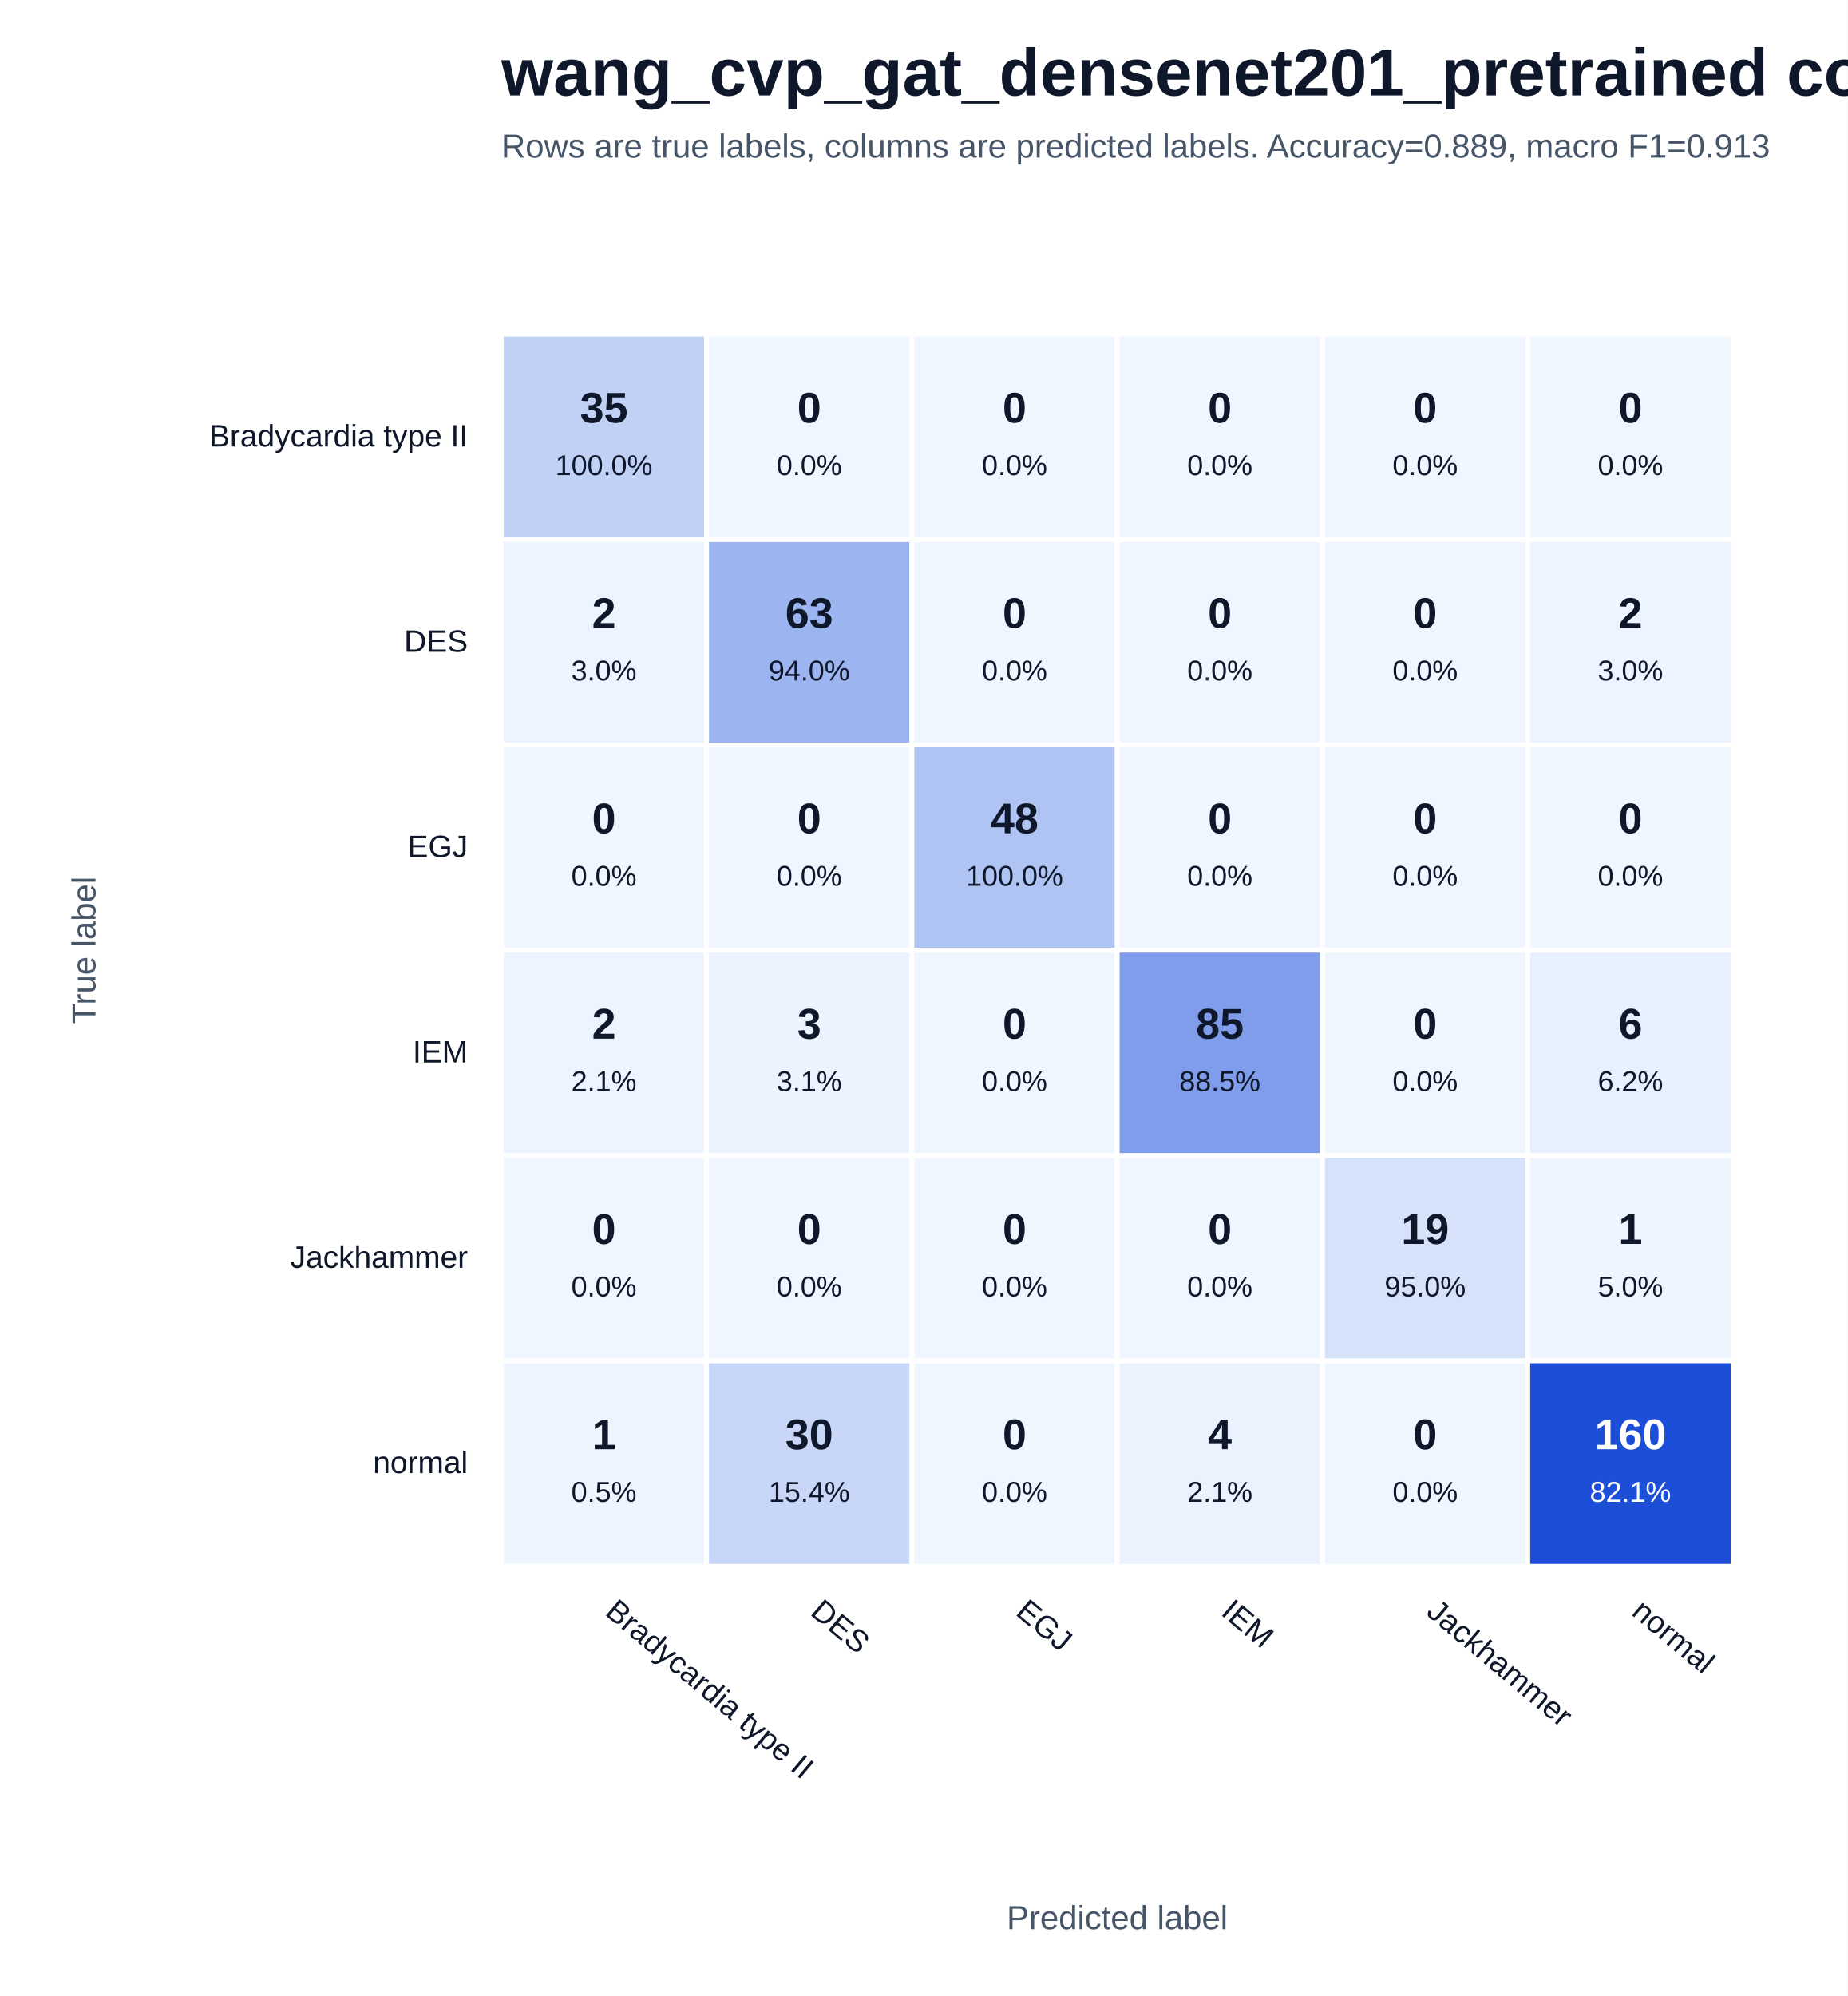
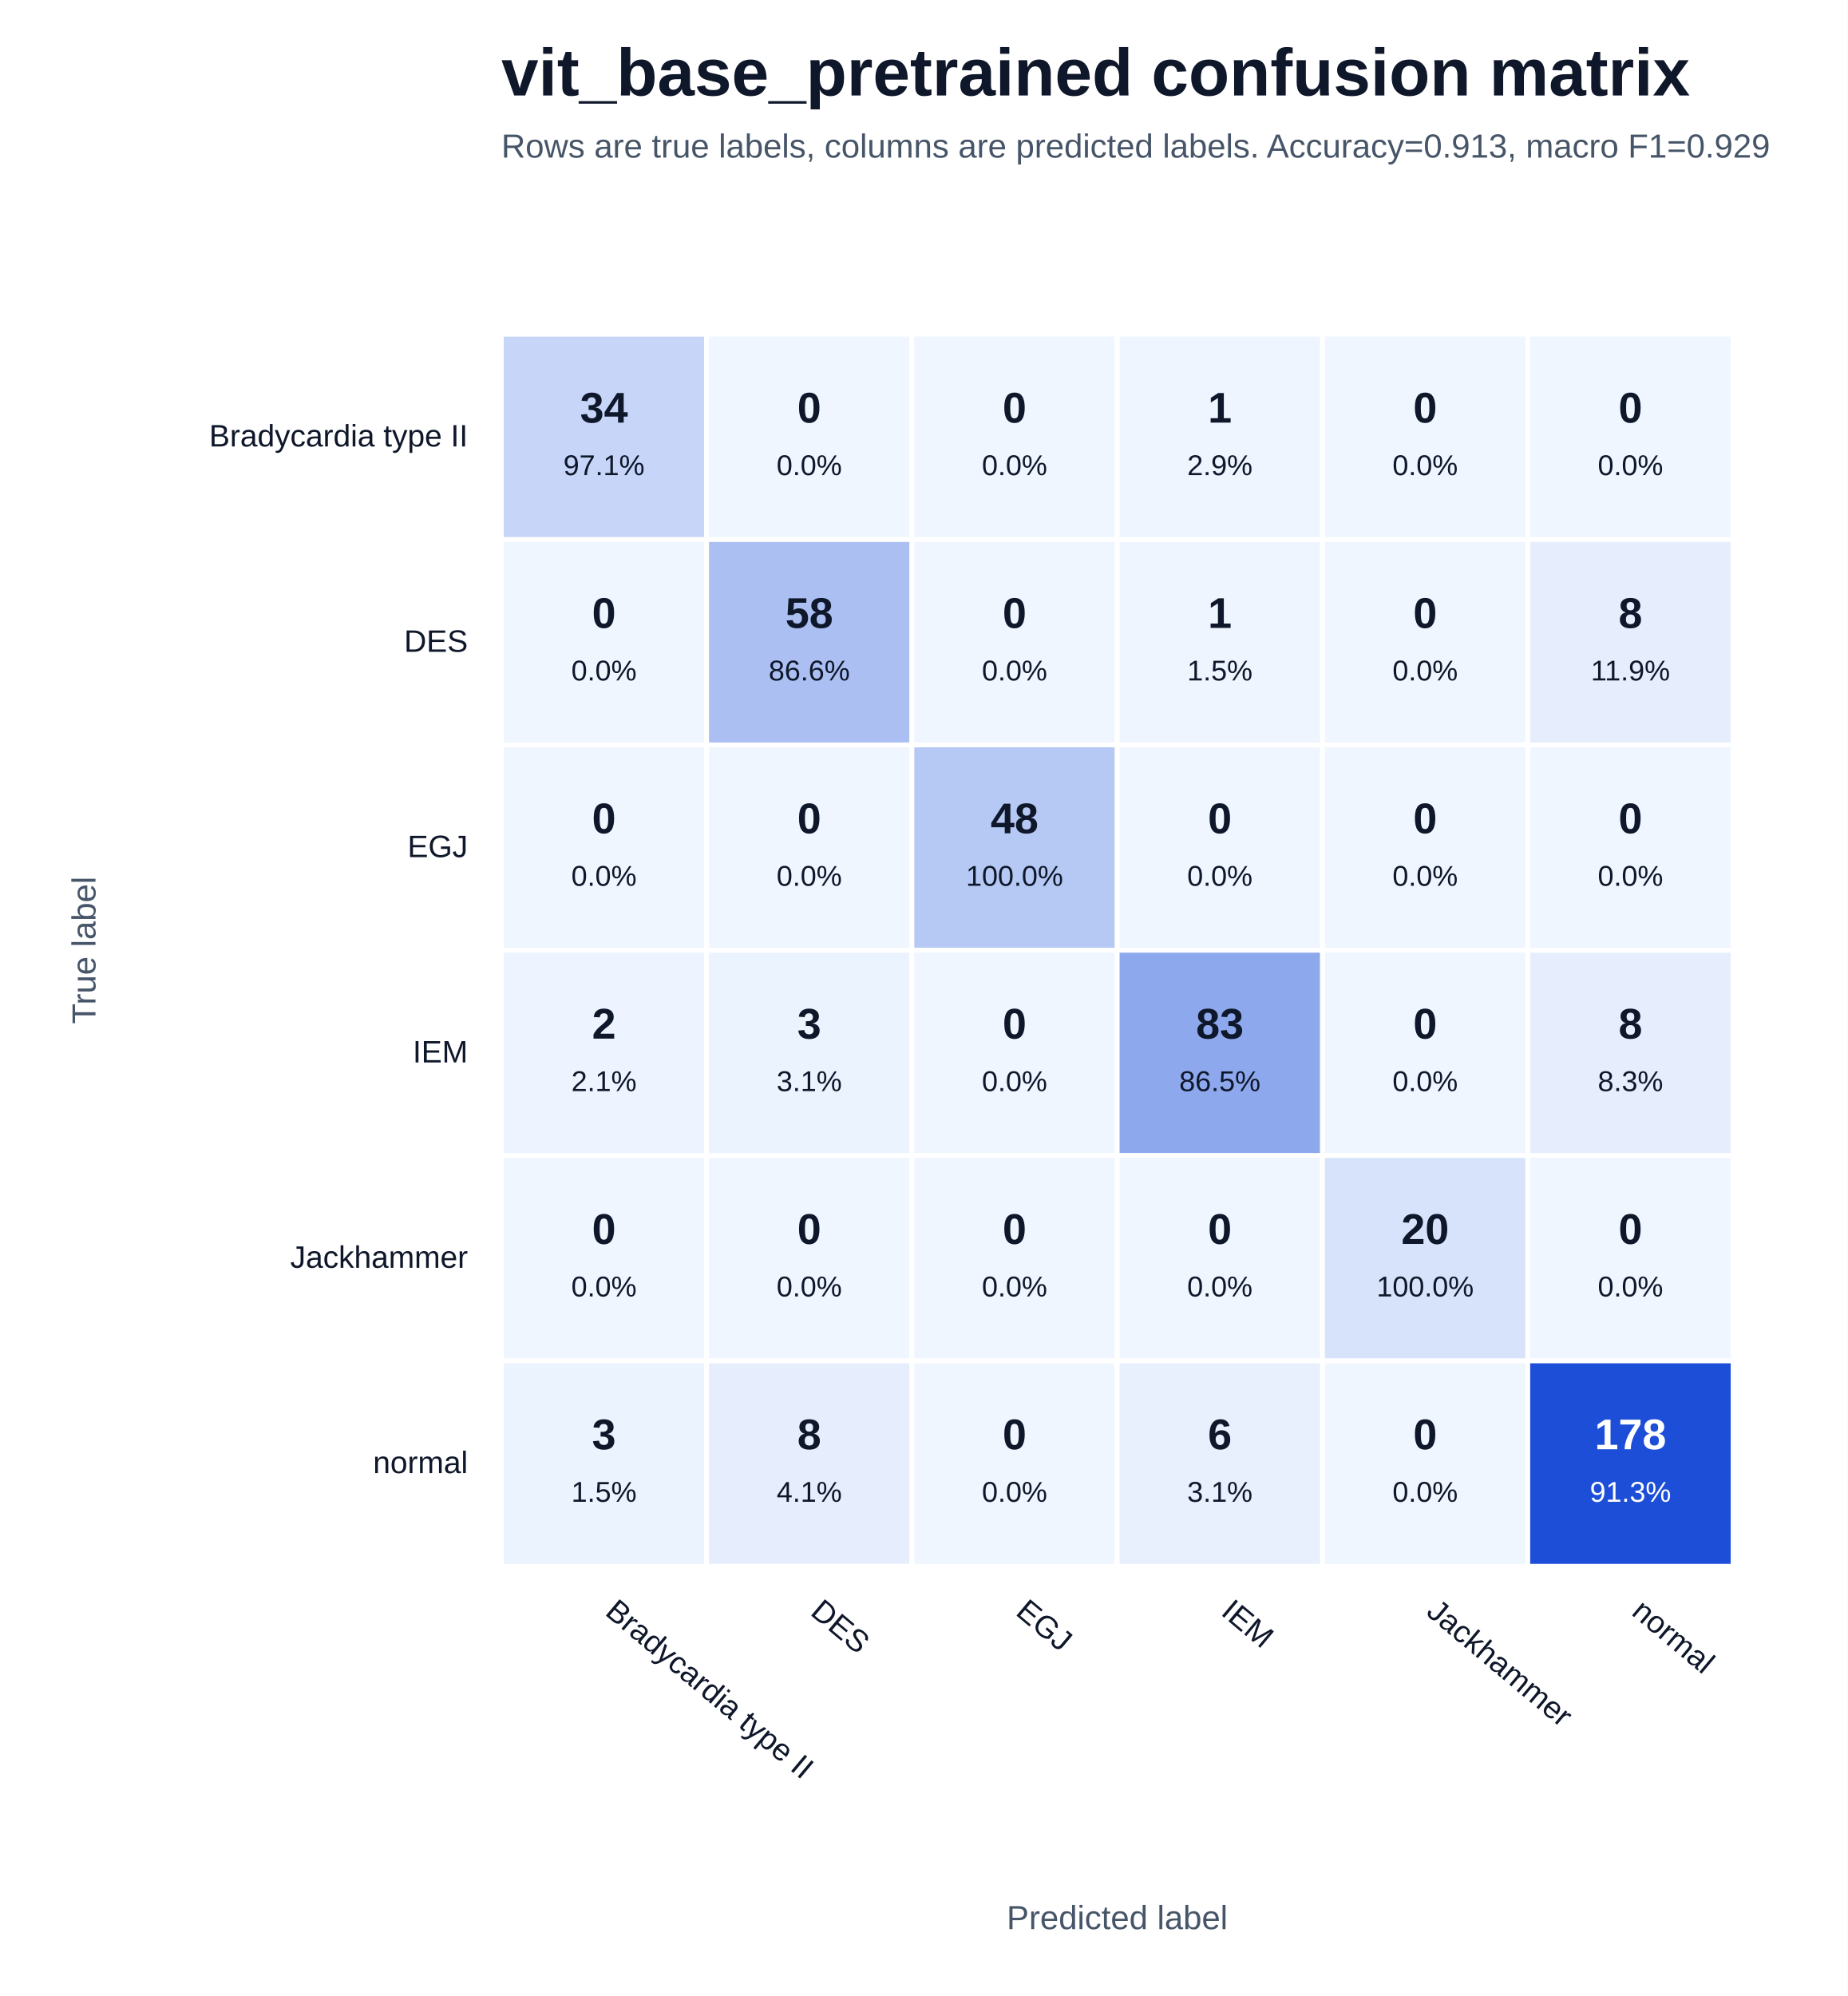
<svg xmlns="http://www.w3.org/2000/svg" width="774" height="836" viewBox="0 0 774 836">
  <rect width="774" height="836" fill="#ffffff" />
-   <text x="210" y="40" font-family="Arial, sans-serif" font-size="28" font-weight="700" fill="#0f172a">wang_cvp_gat_densenet201_pretrained confusion matrix</text>
-   <text x="210" y="66" font-family="Arial, sans-serif" font-size="14" fill="#475569">Rows are true labels, columns are predicted labels. Accuracy=0.889, macro F1=0.913</text>
-   <rect x="210" y="140" width="86" height="86" fill="#c1d1f6" stroke="#ffffff" stroke-width="2" />
-   <text x="253.0" y="177.0" text-anchor="middle" font-family="Arial, sans-serif" font-size="18" font-weight="700" fill="#0f172a">35</text>
-   <text x="253.0" y="199.0" text-anchor="middle" font-family="Arial, sans-serif" font-size="12" fill="#0f172a">100.0%</text>
+   <text x="210" y="40" font-family="Arial, sans-serif" font-size="28" font-weight="700" fill="#0f172a">vit_base_pretrained confusion matrix</text>
+   <text x="210" y="66" font-family="Arial, sans-serif" font-size="14" fill="#475569">Rows are true labels, columns are predicted labels. Accuracy=0.913, macro F1=0.929</text>
+   <rect x="210" y="140" width="86" height="86" fill="#c7d6f8" stroke="#ffffff" stroke-width="2" />
+   <text x="253.0" y="177.0" text-anchor="middle" font-family="Arial, sans-serif" font-size="18" font-weight="700" fill="#0f172a">34</text>
+   <text x="253.0" y="199.0" text-anchor="middle" font-family="Arial, sans-serif" font-size="12" fill="#0f172a">97.1%</text>
  <rect x="296" y="140" width="86" height="86" fill="#eff6ff" stroke="#ffffff" stroke-width="2" />
  <text x="339.0" y="177.0" text-anchor="middle" font-family="Arial, sans-serif" font-size="18" font-weight="700" fill="#0f172a">0</text>
  <text x="339.0" y="199.0" text-anchor="middle" font-family="Arial, sans-serif" font-size="12" fill="#0f172a">0.0%</text>
  <rect x="382" y="140" width="86" height="86" fill="#eff6ff" stroke="#ffffff" stroke-width="2" />
  <text x="425.0" y="177.0" text-anchor="middle" font-family="Arial, sans-serif" font-size="18" font-weight="700" fill="#0f172a">0</text>
  <text x="425.0" y="199.0" text-anchor="middle" font-family="Arial, sans-serif" font-size="12" fill="#0f172a">0.0%</text>
-   <rect x="468" y="140" width="86" height="86" fill="#eff6ff" stroke="#ffffff" stroke-width="2" />
-   <text x="511.0" y="177.0" text-anchor="middle" font-family="Arial, sans-serif" font-size="18" font-weight="700" fill="#0f172a">0</text>
-   <text x="511.0" y="199.0" text-anchor="middle" font-family="Arial, sans-serif" font-size="12" fill="#0f172a">0.0%</text>
+   <rect x="468" y="140" width="86" height="86" fill="#eef5ff" stroke="#ffffff" stroke-width="2" />
+   <text x="511.0" y="177.0" text-anchor="middle" font-family="Arial, sans-serif" font-size="18" font-weight="700" fill="#0f172a">1</text>
+   <text x="511.0" y="199.0" text-anchor="middle" font-family="Arial, sans-serif" font-size="12" fill="#0f172a">2.9%</text>
  <rect x="554" y="140" width="86" height="86" fill="#eff6ff" stroke="#ffffff" stroke-width="2" />
  <text x="597.0" y="177.0" text-anchor="middle" font-family="Arial, sans-serif" font-size="18" font-weight="700" fill="#0f172a">0</text>
  <text x="597.0" y="199.0" text-anchor="middle" font-family="Arial, sans-serif" font-size="12" fill="#0f172a">0.0%</text>
  <rect x="640" y="140" width="86" height="86" fill="#eff6ff" stroke="#ffffff" stroke-width="2" />
  <text x="683.0" y="177.0" text-anchor="middle" font-family="Arial, sans-serif" font-size="18" font-weight="700" fill="#0f172a">0</text>
  <text x="683.0" y="199.0" text-anchor="middle" font-family="Arial, sans-serif" font-size="12" fill="#0f172a">0.0%</text>
-   <rect x="210" y="226" width="86" height="86" fill="#ecf4ff" stroke="#ffffff" stroke-width="2" />
-   <text x="253.0" y="263.0" text-anchor="middle" font-family="Arial, sans-serif" font-size="18" font-weight="700" fill="#0f172a">2</text>
-   <text x="253.0" y="285.0" text-anchor="middle" font-family="Arial, sans-serif" font-size="12" fill="#0f172a">3.0%</text>
-   <rect x="296" y="226" width="86" height="86" fill="#9cb4f0" stroke="#ffffff" stroke-width="2" />
-   <text x="339.0" y="263.0" text-anchor="middle" font-family="Arial, sans-serif" font-size="18" font-weight="700" fill="#0f172a">63</text>
-   <text x="339.0" y="285.0" text-anchor="middle" font-family="Arial, sans-serif" font-size="12" fill="#0f172a">94.0%</text>
+   <rect x="210" y="226" width="86" height="86" fill="#eff6ff" stroke="#ffffff" stroke-width="2" />
+   <text x="253.0" y="263.0" text-anchor="middle" font-family="Arial, sans-serif" font-size="18" font-weight="700" fill="#0f172a">0</text>
+   <text x="253.0" y="285.0" text-anchor="middle" font-family="Arial, sans-serif" font-size="12" fill="#0f172a">0.0%</text>
+   <rect x="296" y="226" width="86" height="86" fill="#abbff2" stroke="#ffffff" stroke-width="2" />
+   <text x="339.0" y="263.0" text-anchor="middle" font-family="Arial, sans-serif" font-size="18" font-weight="700" fill="#0f172a">58</text>
+   <text x="339.0" y="285.0" text-anchor="middle" font-family="Arial, sans-serif" font-size="12" fill="#0f172a">86.6%</text>
  <rect x="382" y="226" width="86" height="86" fill="#eff6ff" stroke="#ffffff" stroke-width="2" />
  <text x="425.0" y="263.0" text-anchor="middle" font-family="Arial, sans-serif" font-size="18" font-weight="700" fill="#0f172a">0</text>
  <text x="425.0" y="285.0" text-anchor="middle" font-family="Arial, sans-serif" font-size="12" fill="#0f172a">0.0%</text>
-   <rect x="468" y="226" width="86" height="86" fill="#eff6ff" stroke="#ffffff" stroke-width="2" />
-   <text x="511.0" y="263.0" text-anchor="middle" font-family="Arial, sans-serif" font-size="18" font-weight="700" fill="#0f172a">0</text>
-   <text x="511.0" y="285.0" text-anchor="middle" font-family="Arial, sans-serif" font-size="12" fill="#0f172a">0.0%</text>
+   <rect x="468" y="226" width="86" height="86" fill="#eef5ff" stroke="#ffffff" stroke-width="2" />
+   <text x="511.0" y="263.0" text-anchor="middle" font-family="Arial, sans-serif" font-size="18" font-weight="700" fill="#0f172a">1</text>
+   <text x="511.0" y="285.0" text-anchor="middle" font-family="Arial, sans-serif" font-size="12" fill="#0f172a">1.5%</text>
  <rect x="554" y="226" width="86" height="86" fill="#eff6ff" stroke="#ffffff" stroke-width="2" />
  <text x="597.0" y="263.0" text-anchor="middle" font-family="Arial, sans-serif" font-size="18" font-weight="700" fill="#0f172a">0</text>
  <text x="597.0" y="285.0" text-anchor="middle" font-family="Arial, sans-serif" font-size="12" fill="#0f172a">0.0%</text>
-   <rect x="640" y="226" width="86" height="86" fill="#ecf4ff" stroke="#ffffff" stroke-width="2" />
-   <text x="683.0" y="263.0" text-anchor="middle" font-family="Arial, sans-serif" font-size="18" font-weight="700" fill="#0f172a">2</text>
-   <text x="683.0" y="285.0" text-anchor="middle" font-family="Arial, sans-serif" font-size="12" fill="#0f172a">3.0%</text>
+   <rect x="640" y="226" width="86" height="86" fill="#e6eefd" stroke="#ffffff" stroke-width="2" />
+   <text x="683.0" y="263.0" text-anchor="middle" font-family="Arial, sans-serif" font-size="18" font-weight="700" fill="#0f172a">8</text>
+   <text x="683.0" y="285.0" text-anchor="middle" font-family="Arial, sans-serif" font-size="12" fill="#0f172a">11.9%</text>
  <rect x="210" y="312" width="86" height="86" fill="#eff6ff" stroke="#ffffff" stroke-width="2" />
  <text x="253.0" y="349.0" text-anchor="middle" font-family="Arial, sans-serif" font-size="18" font-weight="700" fill="#0f172a">0</text>
  <text x="253.0" y="371.0" text-anchor="middle" font-family="Arial, sans-serif" font-size="12" fill="#0f172a">0.0%</text>
  <rect x="296" y="312" width="86" height="86" fill="#eff6ff" stroke="#ffffff" stroke-width="2" />
  <text x="339.0" y="349.0" text-anchor="middle" font-family="Arial, sans-serif" font-size="18" font-weight="700" fill="#0f172a">0</text>
  <text x="339.0" y="371.0" text-anchor="middle" font-family="Arial, sans-serif" font-size="12" fill="#0f172a">0.0%</text>
-   <rect x="382" y="312" width="86" height="86" fill="#b0c4f3" stroke="#ffffff" stroke-width="2" />
+   <rect x="382" y="312" width="86" height="86" fill="#b6c9f4" stroke="#ffffff" stroke-width="2" />
  <text x="425.0" y="349.0" text-anchor="middle" font-family="Arial, sans-serif" font-size="18" font-weight="700" fill="#0f172a">48</text>
  <text x="425.0" y="371.0" text-anchor="middle" font-family="Arial, sans-serif" font-size="12" fill="#0f172a">100.0%</text>
  <rect x="468" y="312" width="86" height="86" fill="#eff6ff" stroke="#ffffff" stroke-width="2" />
  <text x="511.0" y="349.0" text-anchor="middle" font-family="Arial, sans-serif" font-size="18" font-weight="700" fill="#0f172a">0</text>
  <text x="511.0" y="371.0" text-anchor="middle" font-family="Arial, sans-serif" font-size="12" fill="#0f172a">0.0%</text>
  <rect x="554" y="312" width="86" height="86" fill="#eff6ff" stroke="#ffffff" stroke-width="2" />
  <text x="597.0" y="349.0" text-anchor="middle" font-family="Arial, sans-serif" font-size="18" font-weight="700" fill="#0f172a">0</text>
  <text x="597.0" y="371.0" text-anchor="middle" font-family="Arial, sans-serif" font-size="12" fill="#0f172a">0.0%</text>
  <rect x="640" y="312" width="86" height="86" fill="#eff6ff" stroke="#ffffff" stroke-width="2" />
  <text x="683.0" y="349.0" text-anchor="middle" font-family="Arial, sans-serif" font-size="18" font-weight="700" fill="#0f172a">0</text>
  <text x="683.0" y="371.0" text-anchor="middle" font-family="Arial, sans-serif" font-size="12" fill="#0f172a">0.0%</text>
-   <rect x="210" y="398" width="86" height="86" fill="#ecf4ff" stroke="#ffffff" stroke-width="2" />
+   <rect x="210" y="398" width="86" height="86" fill="#edf4ff" stroke="#ffffff" stroke-width="2" />
  <text x="253.0" y="435.0" text-anchor="middle" font-family="Arial, sans-serif" font-size="18" font-weight="700" fill="#0f172a">2</text>
  <text x="253.0" y="457.0" text-anchor="middle" font-family="Arial, sans-serif" font-size="12" fill="#0f172a">2.1%</text>
  <rect x="296" y="398" width="86" height="86" fill="#ebf3fe" stroke="#ffffff" stroke-width="2" />
  <text x="339.0" y="435.0" text-anchor="middle" font-family="Arial, sans-serif" font-size="18" font-weight="700" fill="#0f172a">3</text>
  <text x="339.0" y="457.0" text-anchor="middle" font-family="Arial, sans-serif" font-size="12" fill="#0f172a">3.1%</text>
  <rect x="382" y="398" width="86" height="86" fill="#eff6ff" stroke="#ffffff" stroke-width="2" />
  <text x="425.0" y="435.0" text-anchor="middle" font-family="Arial, sans-serif" font-size="18" font-weight="700" fill="#0f172a">0</text>
  <text x="425.0" y="457.0" text-anchor="middle" font-family="Arial, sans-serif" font-size="12" fill="#0f172a">0.0%</text>
-   <rect x="468" y="398" width="86" height="86" fill="#7f9dea" stroke="#ffffff" stroke-width="2" />
-   <text x="511.0" y="435.0" text-anchor="middle" font-family="Arial, sans-serif" font-size="18" font-weight="700" fill="#0f172a">85</text>
-   <text x="511.0" y="457.0" text-anchor="middle" font-family="Arial, sans-serif" font-size="12" fill="#0f172a">88.5%</text>
+   <rect x="468" y="398" width="86" height="86" fill="#8da8ed" stroke="#ffffff" stroke-width="2" />
+   <text x="511.0" y="435.0" text-anchor="middle" font-family="Arial, sans-serif" font-size="18" font-weight="700" fill="#0f172a">83</text>
+   <text x="511.0" y="457.0" text-anchor="middle" font-family="Arial, sans-serif" font-size="12" fill="#0f172a">86.5%</text>
  <rect x="554" y="398" width="86" height="86" fill="#eff6ff" stroke="#ffffff" stroke-width="2" />
  <text x="597.0" y="435.0" text-anchor="middle" font-family="Arial, sans-serif" font-size="18" font-weight="700" fill="#0f172a">0</text>
  <text x="597.0" y="457.0" text-anchor="middle" font-family="Arial, sans-serif" font-size="12" fill="#0f172a">0.0%</text>
-   <rect x="640" y="398" width="86" height="86" fill="#e7f0fe" stroke="#ffffff" stroke-width="2" />
-   <text x="683.0" y="435.0" text-anchor="middle" font-family="Arial, sans-serif" font-size="18" font-weight="700" fill="#0f172a">6</text>
-   <text x="683.0" y="457.0" text-anchor="middle" font-family="Arial, sans-serif" font-size="12" fill="#0f172a">6.2%</text>
+   <rect x="640" y="398" width="86" height="86" fill="#e6eefd" stroke="#ffffff" stroke-width="2" />
+   <text x="683.0" y="435.0" text-anchor="middle" font-family="Arial, sans-serif" font-size="18" font-weight="700" fill="#0f172a">8</text>
+   <text x="683.0" y="457.0" text-anchor="middle" font-family="Arial, sans-serif" font-size="12" fill="#0f172a">8.3%</text>
  <rect x="210" y="484" width="86" height="86" fill="#eff6ff" stroke="#ffffff" stroke-width="2" />
  <text x="253.0" y="521.0" text-anchor="middle" font-family="Arial, sans-serif" font-size="18" font-weight="700" fill="#0f172a">0</text>
  <text x="253.0" y="543.0" text-anchor="middle" font-family="Arial, sans-serif" font-size="12" fill="#0f172a">0.0%</text>
  <rect x="296" y="484" width="86" height="86" fill="#eff6ff" stroke="#ffffff" stroke-width="2" />
  <text x="339.0" y="521.0" text-anchor="middle" font-family="Arial, sans-serif" font-size="18" font-weight="700" fill="#0f172a">0</text>
  <text x="339.0" y="543.0" text-anchor="middle" font-family="Arial, sans-serif" font-size="12" fill="#0f172a">0.0%</text>
  <rect x="382" y="484" width="86" height="86" fill="#eff6ff" stroke="#ffffff" stroke-width="2" />
  <text x="425.0" y="521.0" text-anchor="middle" font-family="Arial, sans-serif" font-size="18" font-weight="700" fill="#0f172a">0</text>
  <text x="425.0" y="543.0" text-anchor="middle" font-family="Arial, sans-serif" font-size="12" fill="#0f172a">0.0%</text>
  <rect x="468" y="484" width="86" height="86" fill="#eff6ff" stroke="#ffffff" stroke-width="2" />
  <text x="511.0" y="521.0" text-anchor="middle" font-family="Arial, sans-serif" font-size="18" font-weight="700" fill="#0f172a">0</text>
  <text x="511.0" y="543.0" text-anchor="middle" font-family="Arial, sans-serif" font-size="12" fill="#0f172a">0.0%</text>
-   <rect x="554" y="484" width="86" height="86" fill="#d6e2fa" stroke="#ffffff" stroke-width="2" />
-   <text x="597.0" y="521.0" text-anchor="middle" font-family="Arial, sans-serif" font-size="18" font-weight="700" fill="#0f172a">19</text>
-   <text x="597.0" y="543.0" text-anchor="middle" font-family="Arial, sans-serif" font-size="12" fill="#0f172a">95.0%</text>
-   <rect x="640" y="484" width="86" height="86" fill="#eef5ff" stroke="#ffffff" stroke-width="2" />
-   <text x="683.0" y="521.0" text-anchor="middle" font-family="Arial, sans-serif" font-size="18" font-weight="700" fill="#0f172a">1</text>
-   <text x="683.0" y="543.0" text-anchor="middle" font-family="Arial, sans-serif" font-size="12" fill="#0f172a">5.0%</text>
-   <rect x="210" y="570" width="86" height="86" fill="#eef5ff" stroke="#ffffff" stroke-width="2" />
-   <text x="253.0" y="607.0" text-anchor="middle" font-family="Arial, sans-serif" font-size="18" font-weight="700" fill="#0f172a">1</text>
-   <text x="253.0" y="629.0" text-anchor="middle" font-family="Arial, sans-serif" font-size="12" fill="#0f172a">0.5%</text>
-   <rect x="296" y="570" width="86" height="86" fill="#c8d6f8" stroke="#ffffff" stroke-width="2" />
-   <text x="339.0" y="607.0" text-anchor="middle" font-family="Arial, sans-serif" font-size="18" font-weight="700" fill="#0f172a">30</text>
-   <text x="339.0" y="629.0" text-anchor="middle" font-family="Arial, sans-serif" font-size="12" fill="#0f172a">15.4%</text>
+   <rect x="554" y="484" width="86" height="86" fill="#d7e3fb" stroke="#ffffff" stroke-width="2" />
+   <text x="597.0" y="521.0" text-anchor="middle" font-family="Arial, sans-serif" font-size="18" font-weight="700" fill="#0f172a">20</text>
+   <text x="597.0" y="543.0" text-anchor="middle" font-family="Arial, sans-serif" font-size="12" fill="#0f172a">100.0%</text>
+   <rect x="640" y="484" width="86" height="86" fill="#eff6ff" stroke="#ffffff" stroke-width="2" />
+   <text x="683.0" y="521.0" text-anchor="middle" font-family="Arial, sans-serif" font-size="18" font-weight="700" fill="#0f172a">0</text>
+   <text x="683.0" y="543.0" text-anchor="middle" font-family="Arial, sans-serif" font-size="12" fill="#0f172a">0.0%</text>
+   <rect x="210" y="570" width="86" height="86" fill="#ebf3fe" stroke="#ffffff" stroke-width="2" />
+   <text x="253.0" y="607.0" text-anchor="middle" font-family="Arial, sans-serif" font-size="18" font-weight="700" fill="#0f172a">3</text>
+   <text x="253.0" y="629.0" text-anchor="middle" font-family="Arial, sans-serif" font-size="12" fill="#0f172a">1.5%</text>
+   <rect x="296" y="570" width="86" height="86" fill="#e6eefd" stroke="#ffffff" stroke-width="2" />
+   <text x="339.0" y="607.0" text-anchor="middle" font-family="Arial, sans-serif" font-size="18" font-weight="700" fill="#0f172a">8</text>
+   <text x="339.0" y="629.0" text-anchor="middle" font-family="Arial, sans-serif" font-size="12" fill="#0f172a">4.1%</text>
  <rect x="382" y="570" width="86" height="86" fill="#eff6ff" stroke="#ffffff" stroke-width="2" />
  <text x="425.0" y="607.0" text-anchor="middle" font-family="Arial, sans-serif" font-size="18" font-weight="700" fill="#0f172a">0</text>
  <text x="425.0" y="629.0" text-anchor="middle" font-family="Arial, sans-serif" font-size="12" fill="#0f172a">0.0%</text>
-   <rect x="468" y="570" width="86" height="86" fill="#eaf2fe" stroke="#ffffff" stroke-width="2" />
-   <text x="511.0" y="607.0" text-anchor="middle" font-family="Arial, sans-serif" font-size="18" font-weight="700" fill="#0f172a">4</text>
-   <text x="511.0" y="629.0" text-anchor="middle" font-family="Arial, sans-serif" font-size="12" fill="#0f172a">2.1%</text>
+   <rect x="468" y="570" width="86" height="86" fill="#e8f0fe" stroke="#ffffff" stroke-width="2" />
+   <text x="511.0" y="607.0" text-anchor="middle" font-family="Arial, sans-serif" font-size="18" font-weight="700" fill="#0f172a">6</text>
+   <text x="511.0" y="629.0" text-anchor="middle" font-family="Arial, sans-serif" font-size="12" fill="#0f172a">3.1%</text>
  <rect x="554" y="570" width="86" height="86" fill="#eff6ff" stroke="#ffffff" stroke-width="2" />
  <text x="597.0" y="607.0" text-anchor="middle" font-family="Arial, sans-serif" font-size="18" font-weight="700" fill="#0f172a">0</text>
  <text x="597.0" y="629.0" text-anchor="middle" font-family="Arial, sans-serif" font-size="12" fill="#0f172a">0.0%</text>
  <rect x="640" y="570" width="86" height="86" fill="#1d4ed8" stroke="#ffffff" stroke-width="2" />
-   <text x="683.0" y="607.0" text-anchor="middle" font-family="Arial, sans-serif" font-size="18" font-weight="700" fill="#ffffff">160</text>
-   <text x="683.0" y="629.0" text-anchor="middle" font-family="Arial, sans-serif" font-size="12" fill="#ffffff">82.1%</text>
+   <text x="683.0" y="607.0" text-anchor="middle" font-family="Arial, sans-serif" font-size="18" font-weight="700" fill="#ffffff">178</text>
+   <text x="683.0" y="629.0" text-anchor="middle" font-family="Arial, sans-serif" font-size="12" fill="#ffffff">91.3%</text>
  <text x="253.0" y="676" text-anchor="start" font-family="Arial, sans-serif" font-size="13" fill="#0f172a" transform="rotate(40 253.0 676)">Bradycardia type II</text>
  <text x="339.0" y="676" text-anchor="start" font-family="Arial, sans-serif" font-size="13" fill="#0f172a" transform="rotate(40 339.0 676)">DES</text>
  <text x="425.0" y="676" text-anchor="start" font-family="Arial, sans-serif" font-size="13" fill="#0f172a" transform="rotate(40 425.0 676)">EGJ</text>
  <text x="511.0" y="676" text-anchor="start" font-family="Arial, sans-serif" font-size="13" fill="#0f172a" transform="rotate(40 511.0 676)">IEM</text>
  <text x="597.0" y="676" text-anchor="start" font-family="Arial, sans-serif" font-size="13" fill="#0f172a" transform="rotate(40 597.0 676)">Jackhammer</text>
  <text x="683.0" y="676" text-anchor="start" font-family="Arial, sans-serif" font-size="13" fill="#0f172a" transform="rotate(40 683.0 676)">normal</text>
  <text x="196" y="187.0" text-anchor="end" font-family="Arial, sans-serif" font-size="13" fill="#0f172a">Bradycardia type II</text>
  <text x="196" y="273.0" text-anchor="end" font-family="Arial, sans-serif" font-size="13" fill="#0f172a">DES</text>
  <text x="196" y="359.0" text-anchor="end" font-family="Arial, sans-serif" font-size="13" fill="#0f172a">EGJ</text>
  <text x="196" y="445.0" text-anchor="end" font-family="Arial, sans-serif" font-size="13" fill="#0f172a">IEM</text>
  <text x="196" y="531.0" text-anchor="end" font-family="Arial, sans-serif" font-size="13" fill="#0f172a">Jackhammer</text>
  <text x="196" y="617.0" text-anchor="end" font-family="Arial, sans-serif" font-size="13" fill="#0f172a">normal</text>
  <text x="468.0" y="808" text-anchor="middle" font-family="Arial, sans-serif" font-size="14" fill="#475569">Predicted label</text>
  <text x="40" y="398.0" text-anchor="middle" font-family="Arial, sans-serif" font-size="14" fill="#475569" transform="rotate(-90 40 398.0)">True label</text>
</svg>
